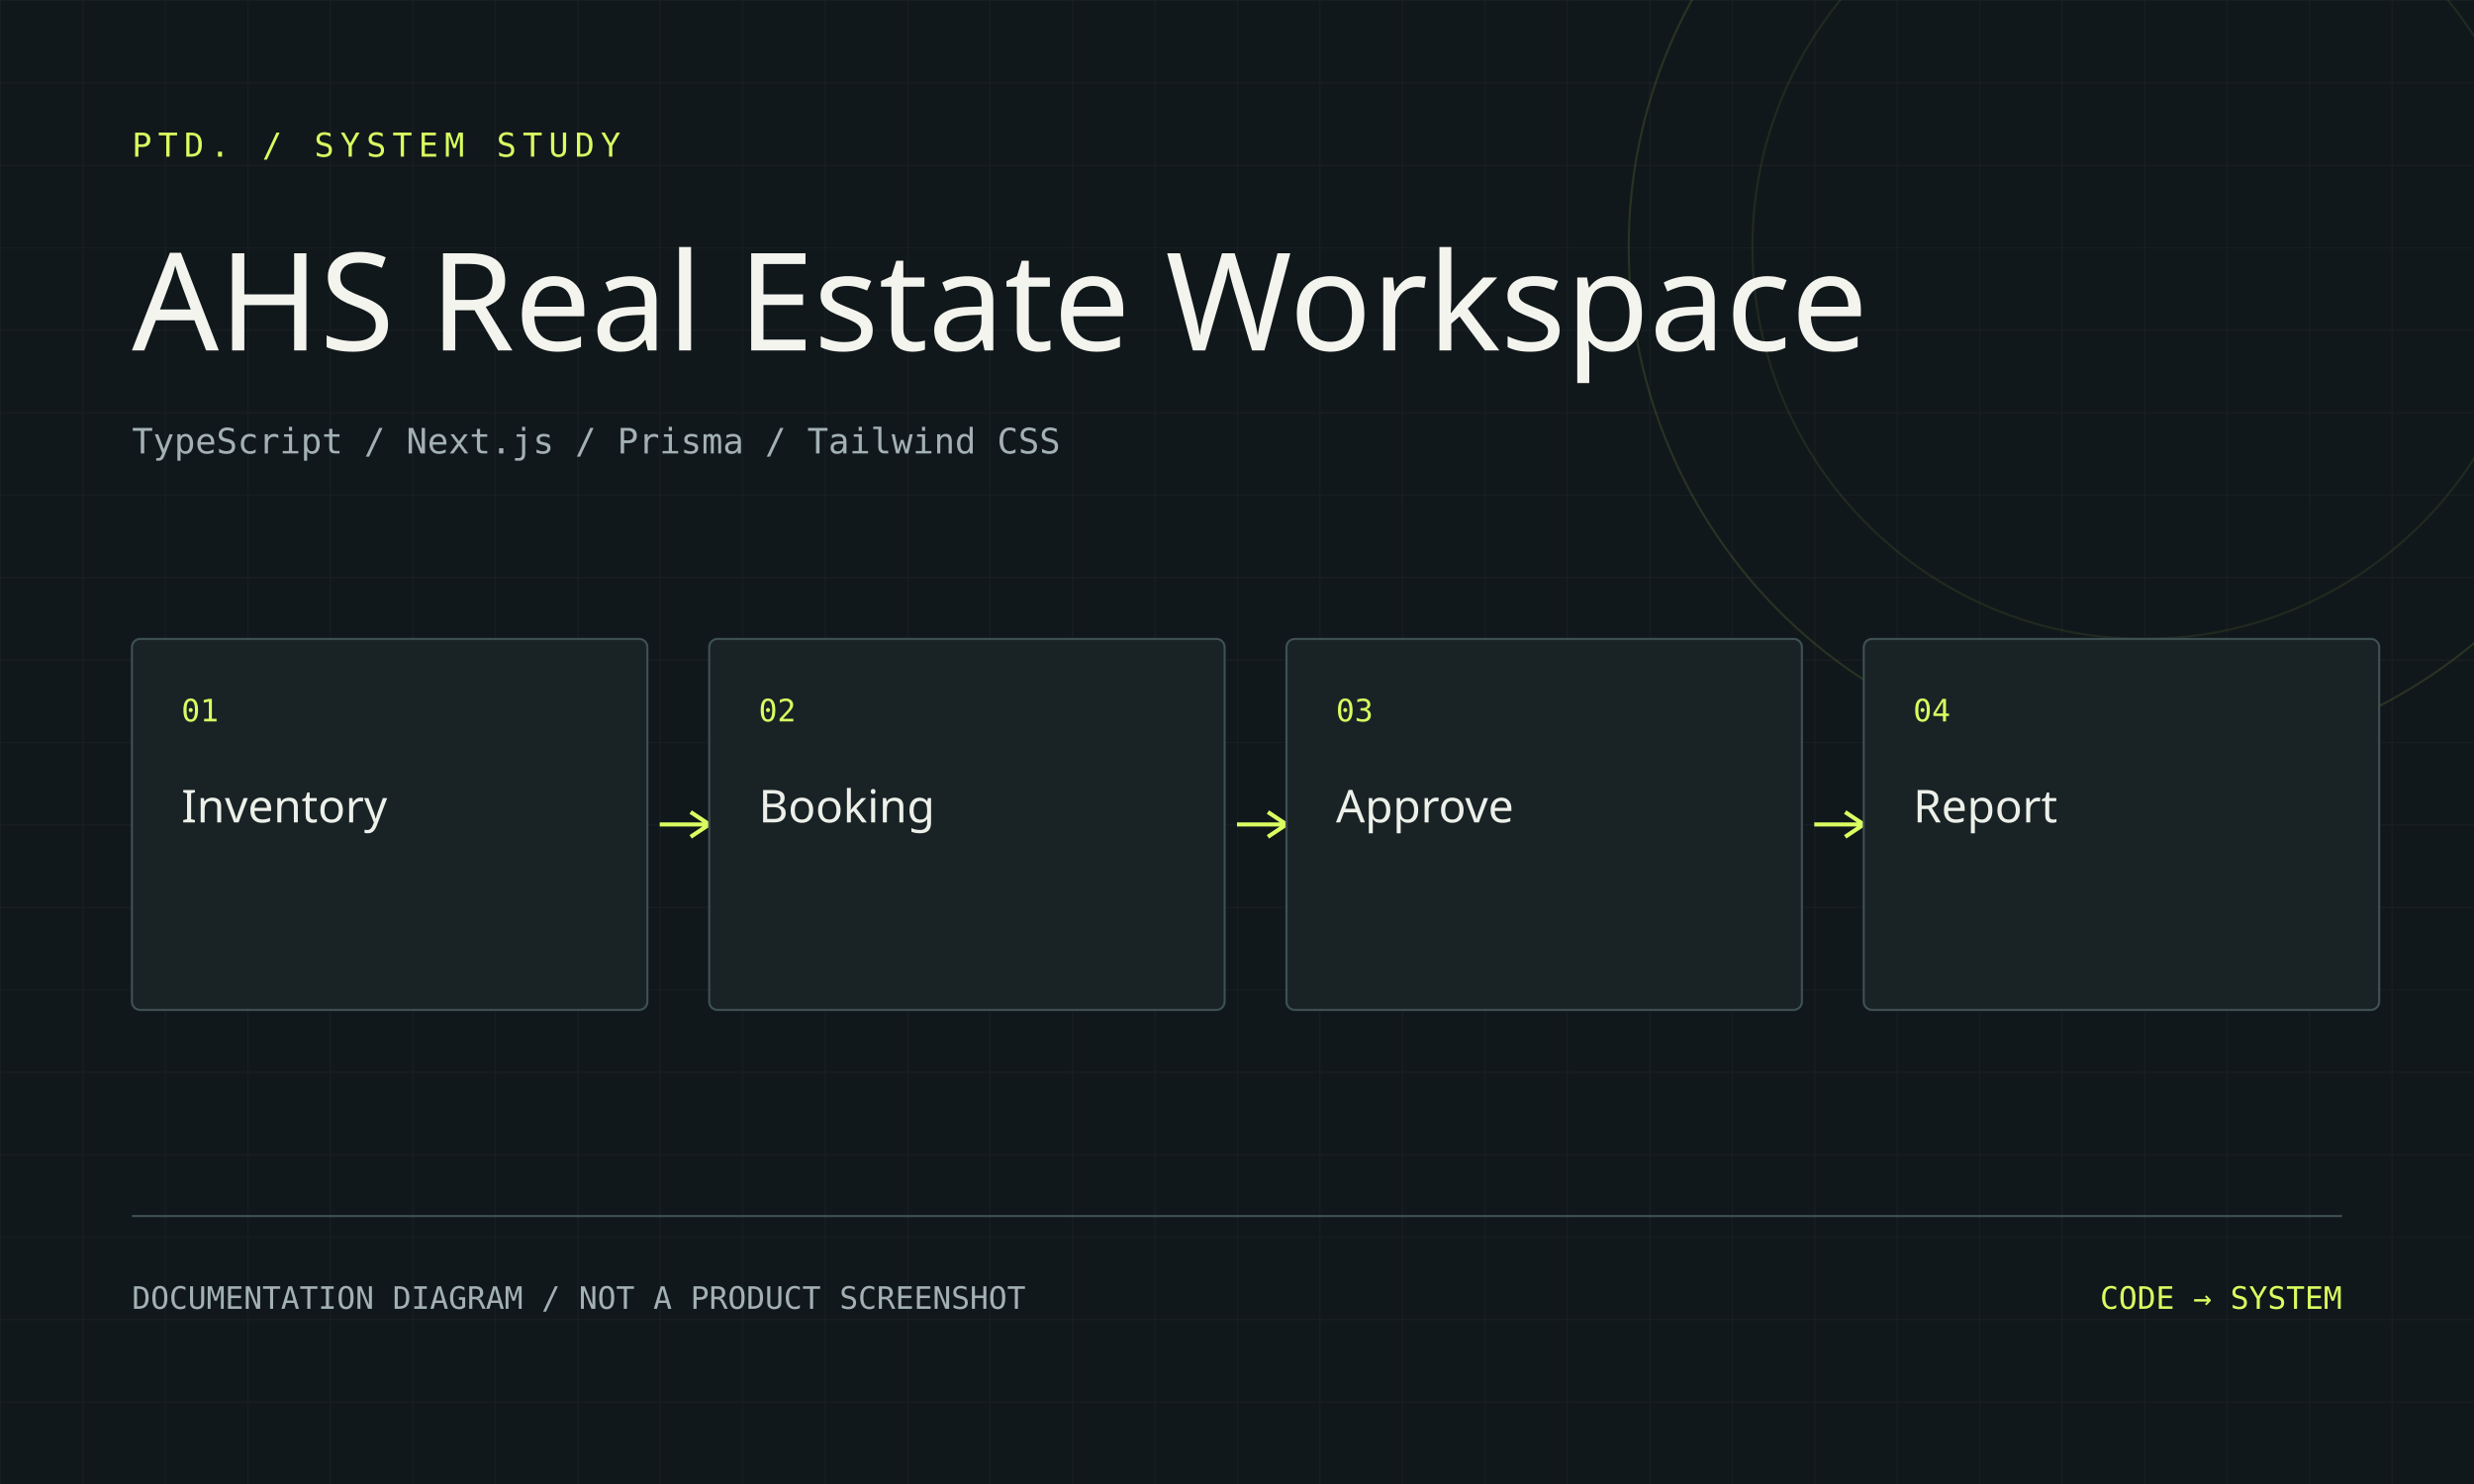
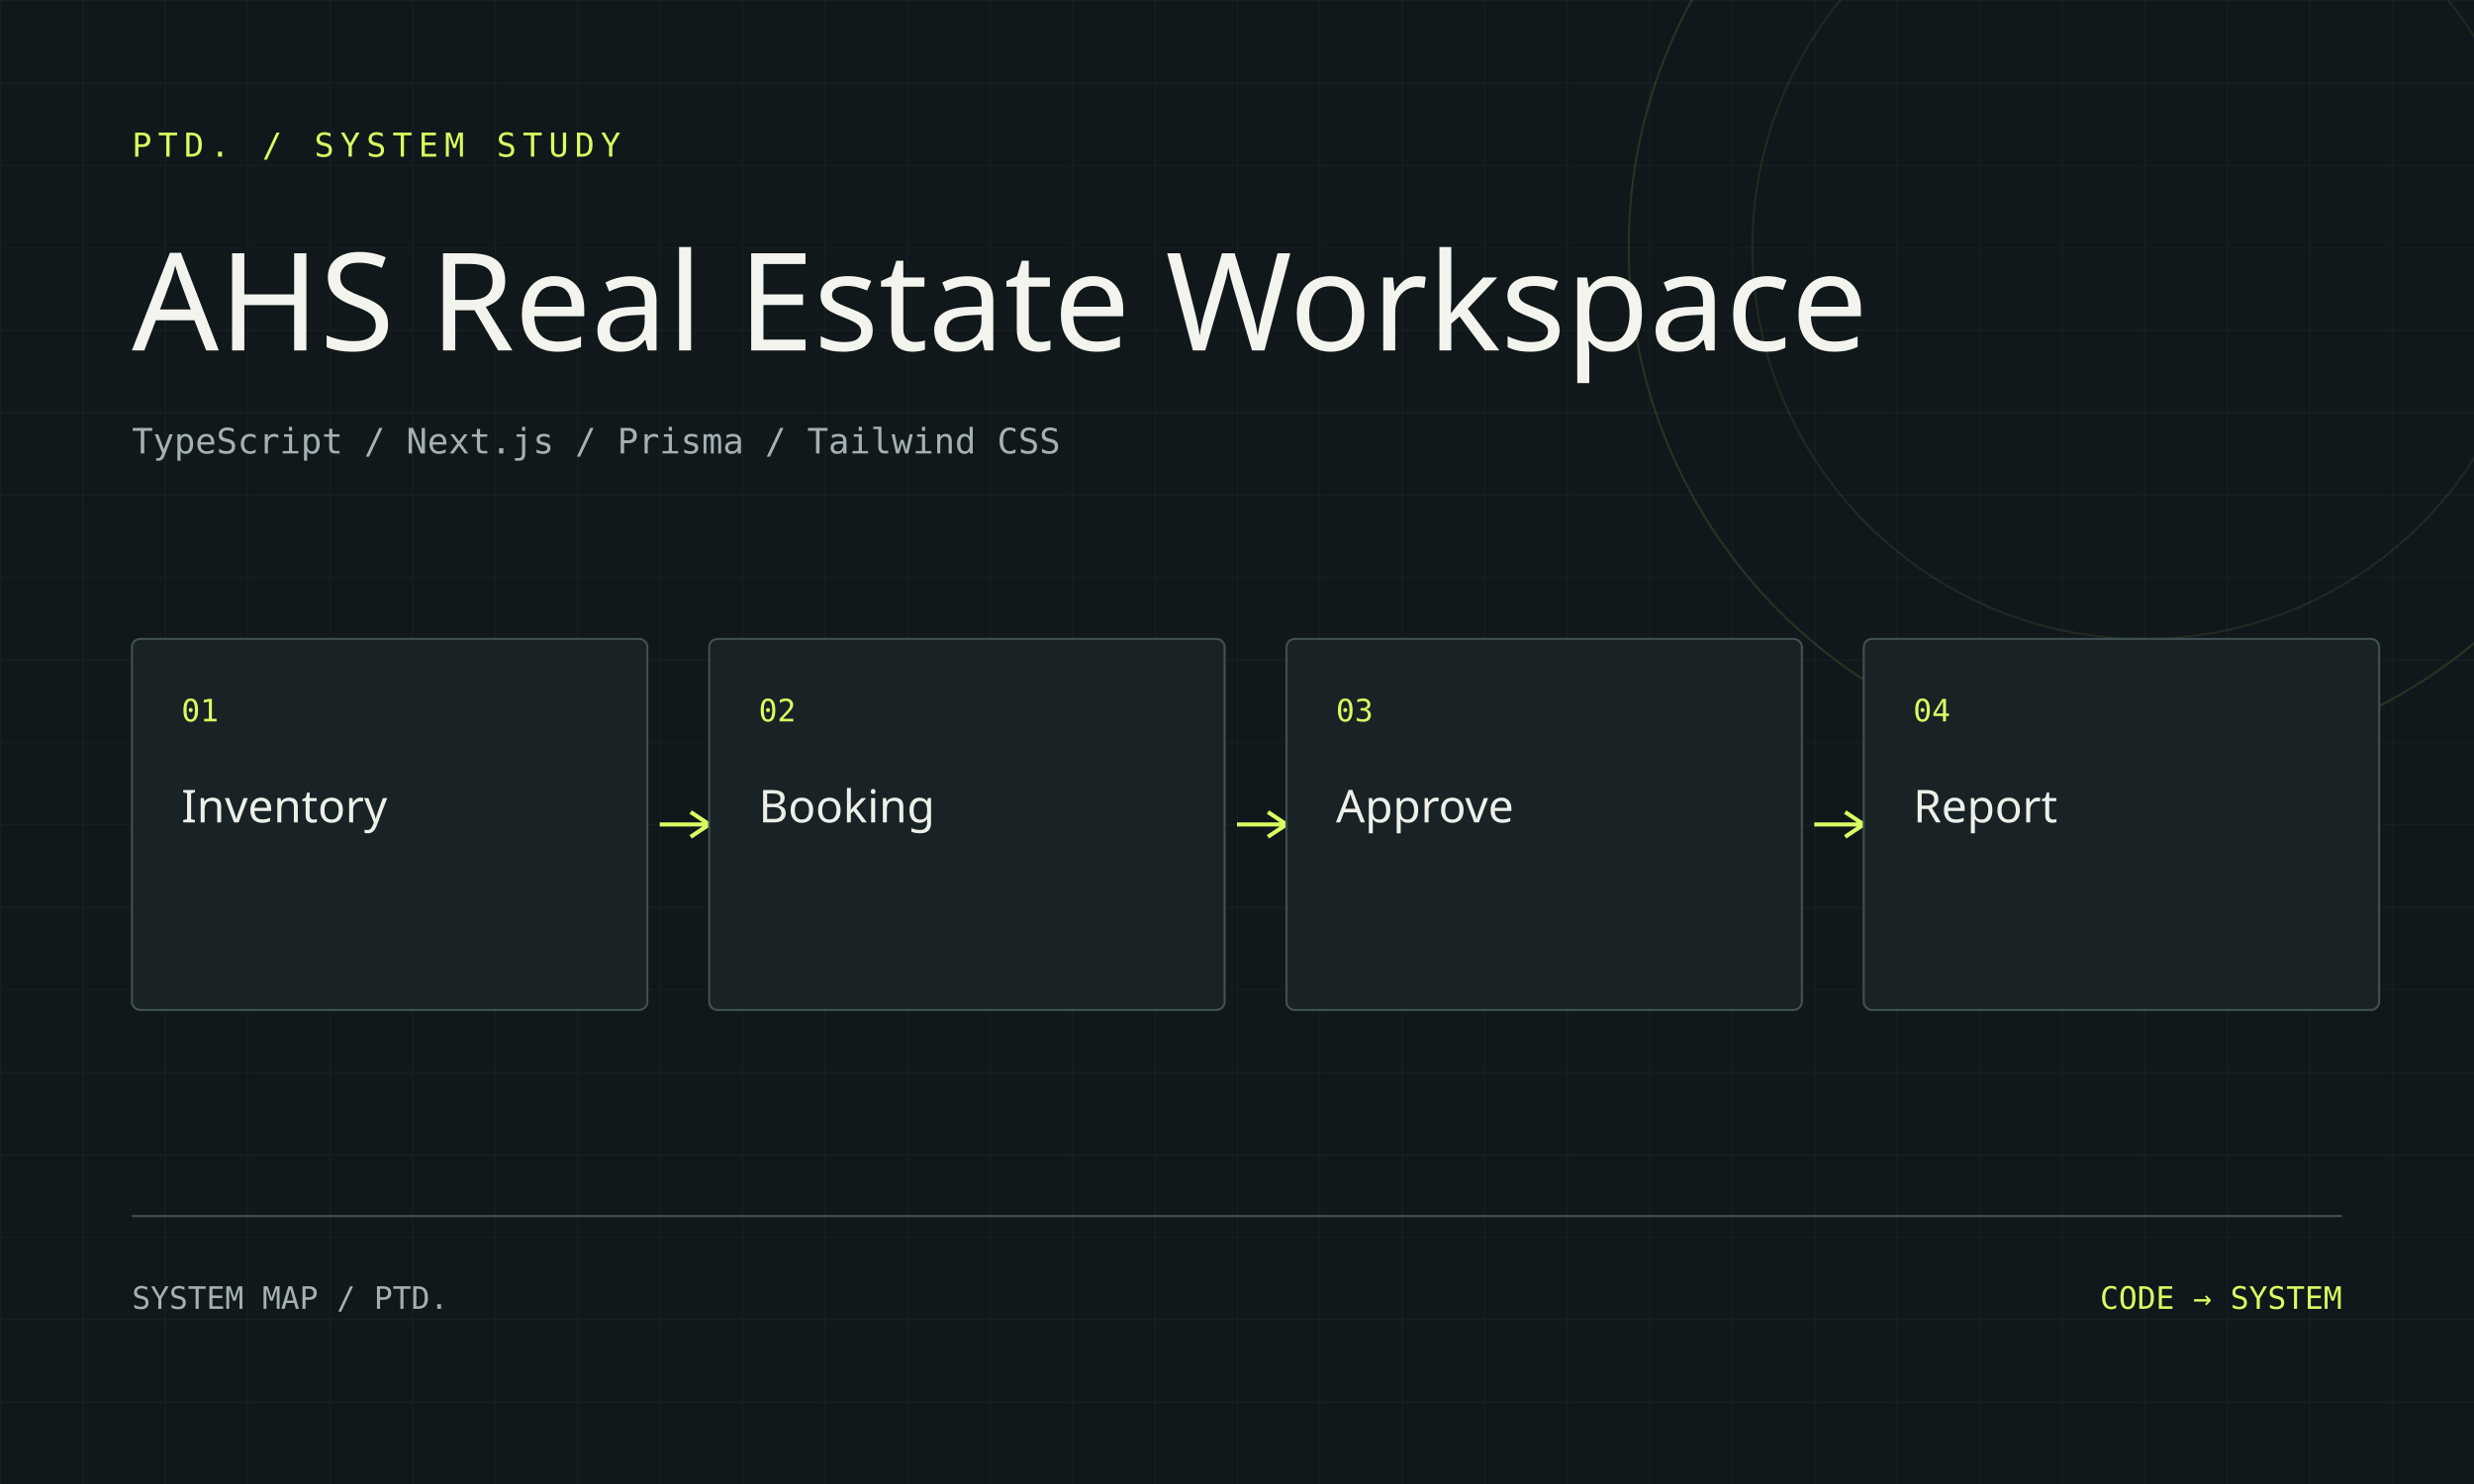
<svg xmlns="http://www.w3.org/2000/svg" width="1200" height="720" viewBox="0 0 1200 720" role="img" aria-labelledby="title desc">
  <defs>
    <pattern id="grid" width="40" height="40" patternUnits="userSpaceOnUse">
      <path d="M40 0H0V40" fill="none" stroke="#ffffff" stroke-opacity=".035" />
    </pattern>
  </defs>
  <rect width="1200" height="720" fill="#11181b" />
  <rect width="1200" height="720" fill="url(#grid)" />
  <circle cx="1040" cy="120" r="250" fill="none" stroke="#d9ff61" stroke-opacity=".12" />
  <circle cx="1040" cy="120" r="190" fill="none" stroke="#d9ff61" stroke-opacity=".08" />
  <text x="64" y="76" font-family="monospace" font-size="16" fill="#d9ff61" letter-spacing="3">PTD. / SYSTEM STUDY</text>
  <text x="64" y="170" font-family="sans-serif" font-size="66" fill="#f3f4ed">AHS Real Estate Workspace</text>
  <text x="64" y="220" font-family="monospace" font-size="17" fill="#a3b1b4">TypeScript / Next.js / Prisma / Tailwind CSS</text>
  <rect x="64" y="310" width="250" height="180" rx="4" fill="#192326" stroke="#405154" />
  <text x="88" y="350" font-family="monospace" font-size="15" fill="#d9ff61">01</text>
  <text x="88" y="399" font-family="sans-serif" font-size="22" fill="#edf0e9">Inventory</text>
  <path d="M320 400h24m-9-6 9 6-9 6" fill="none" stroke="#d9ff61" stroke-width="2" />
  <rect x="344" y="310" width="250" height="180" rx="4" fill="#192326" stroke="#405154" />
  <text x="368" y="350" font-family="monospace" font-size="15" fill="#d9ff61">02</text>
  <text x="368" y="399" font-family="sans-serif" font-size="22" fill="#edf0e9">Booking</text>
  <path d="M600 400h24m-9-6 9 6-9 6" fill="none" stroke="#d9ff61" stroke-width="2" />
  <rect x="624" y="310" width="250" height="180" rx="4" fill="#192326" stroke="#405154" />
  <text x="648" y="350" font-family="monospace" font-size="15" fill="#d9ff61">03</text>
  <text x="648" y="399" font-family="sans-serif" font-size="22" fill="#edf0e9">Approve</text>
  <path d="M880 400h24m-9-6 9 6-9 6" fill="none" stroke="#d9ff61" stroke-width="2" />
  <rect x="904" y="310" width="250" height="180" rx="4" fill="#192326" stroke="#405154" />
  <text x="928" y="350" font-family="monospace" font-size="15" fill="#d9ff61">04</text>
  <text x="928" y="399" font-family="sans-serif" font-size="22" fill="#edf0e9">Report</text>
  <path d="M64 590H1136" stroke="#405154" />
-   <text x="64" y="635" font-family="monospace" font-size="15" fill="#a3b1b4">DOCUMENTATION DIAGRAM / NOT A PRODUCT SCREENSHOT</text>
+   <text x="64" y="635" font-family="monospace" font-size="15" fill="#a3b1b4">SYSTEM MAP / PTD.</text>
  <text x="1136" y="635" text-anchor="end" font-family="monospace" font-size="15" fill="#d9ff61">CODE → SYSTEM</text>
</svg>
